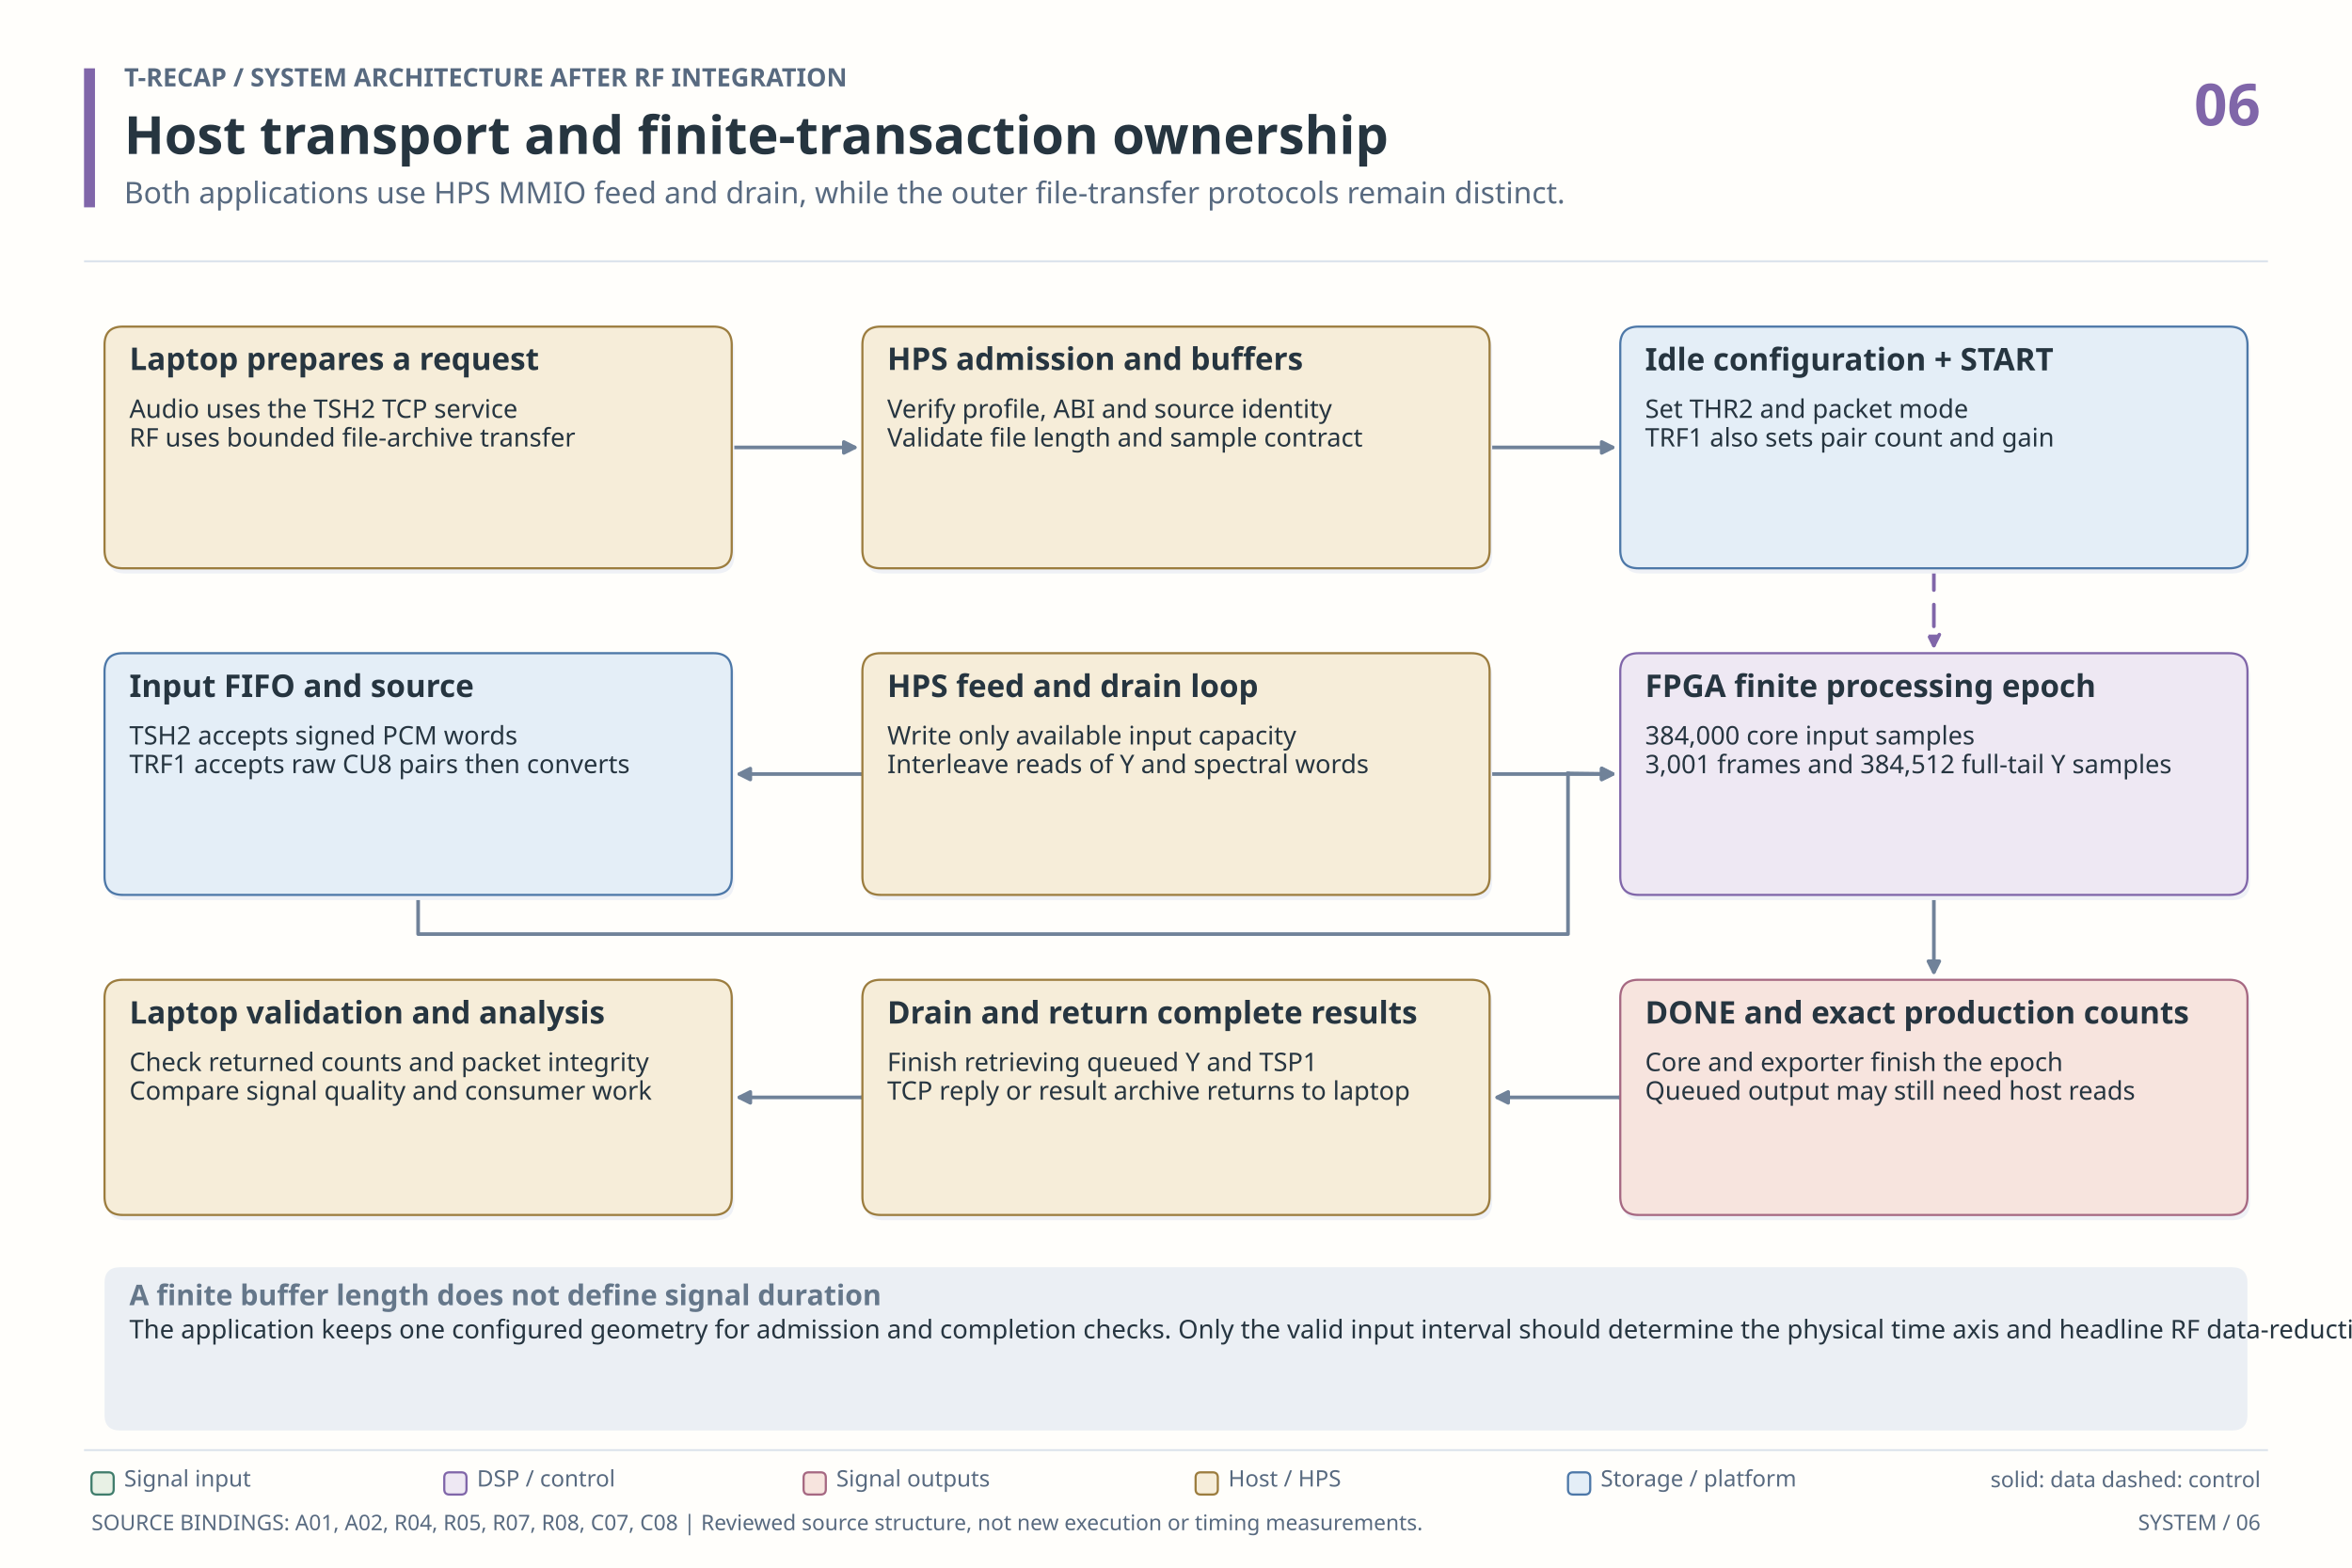
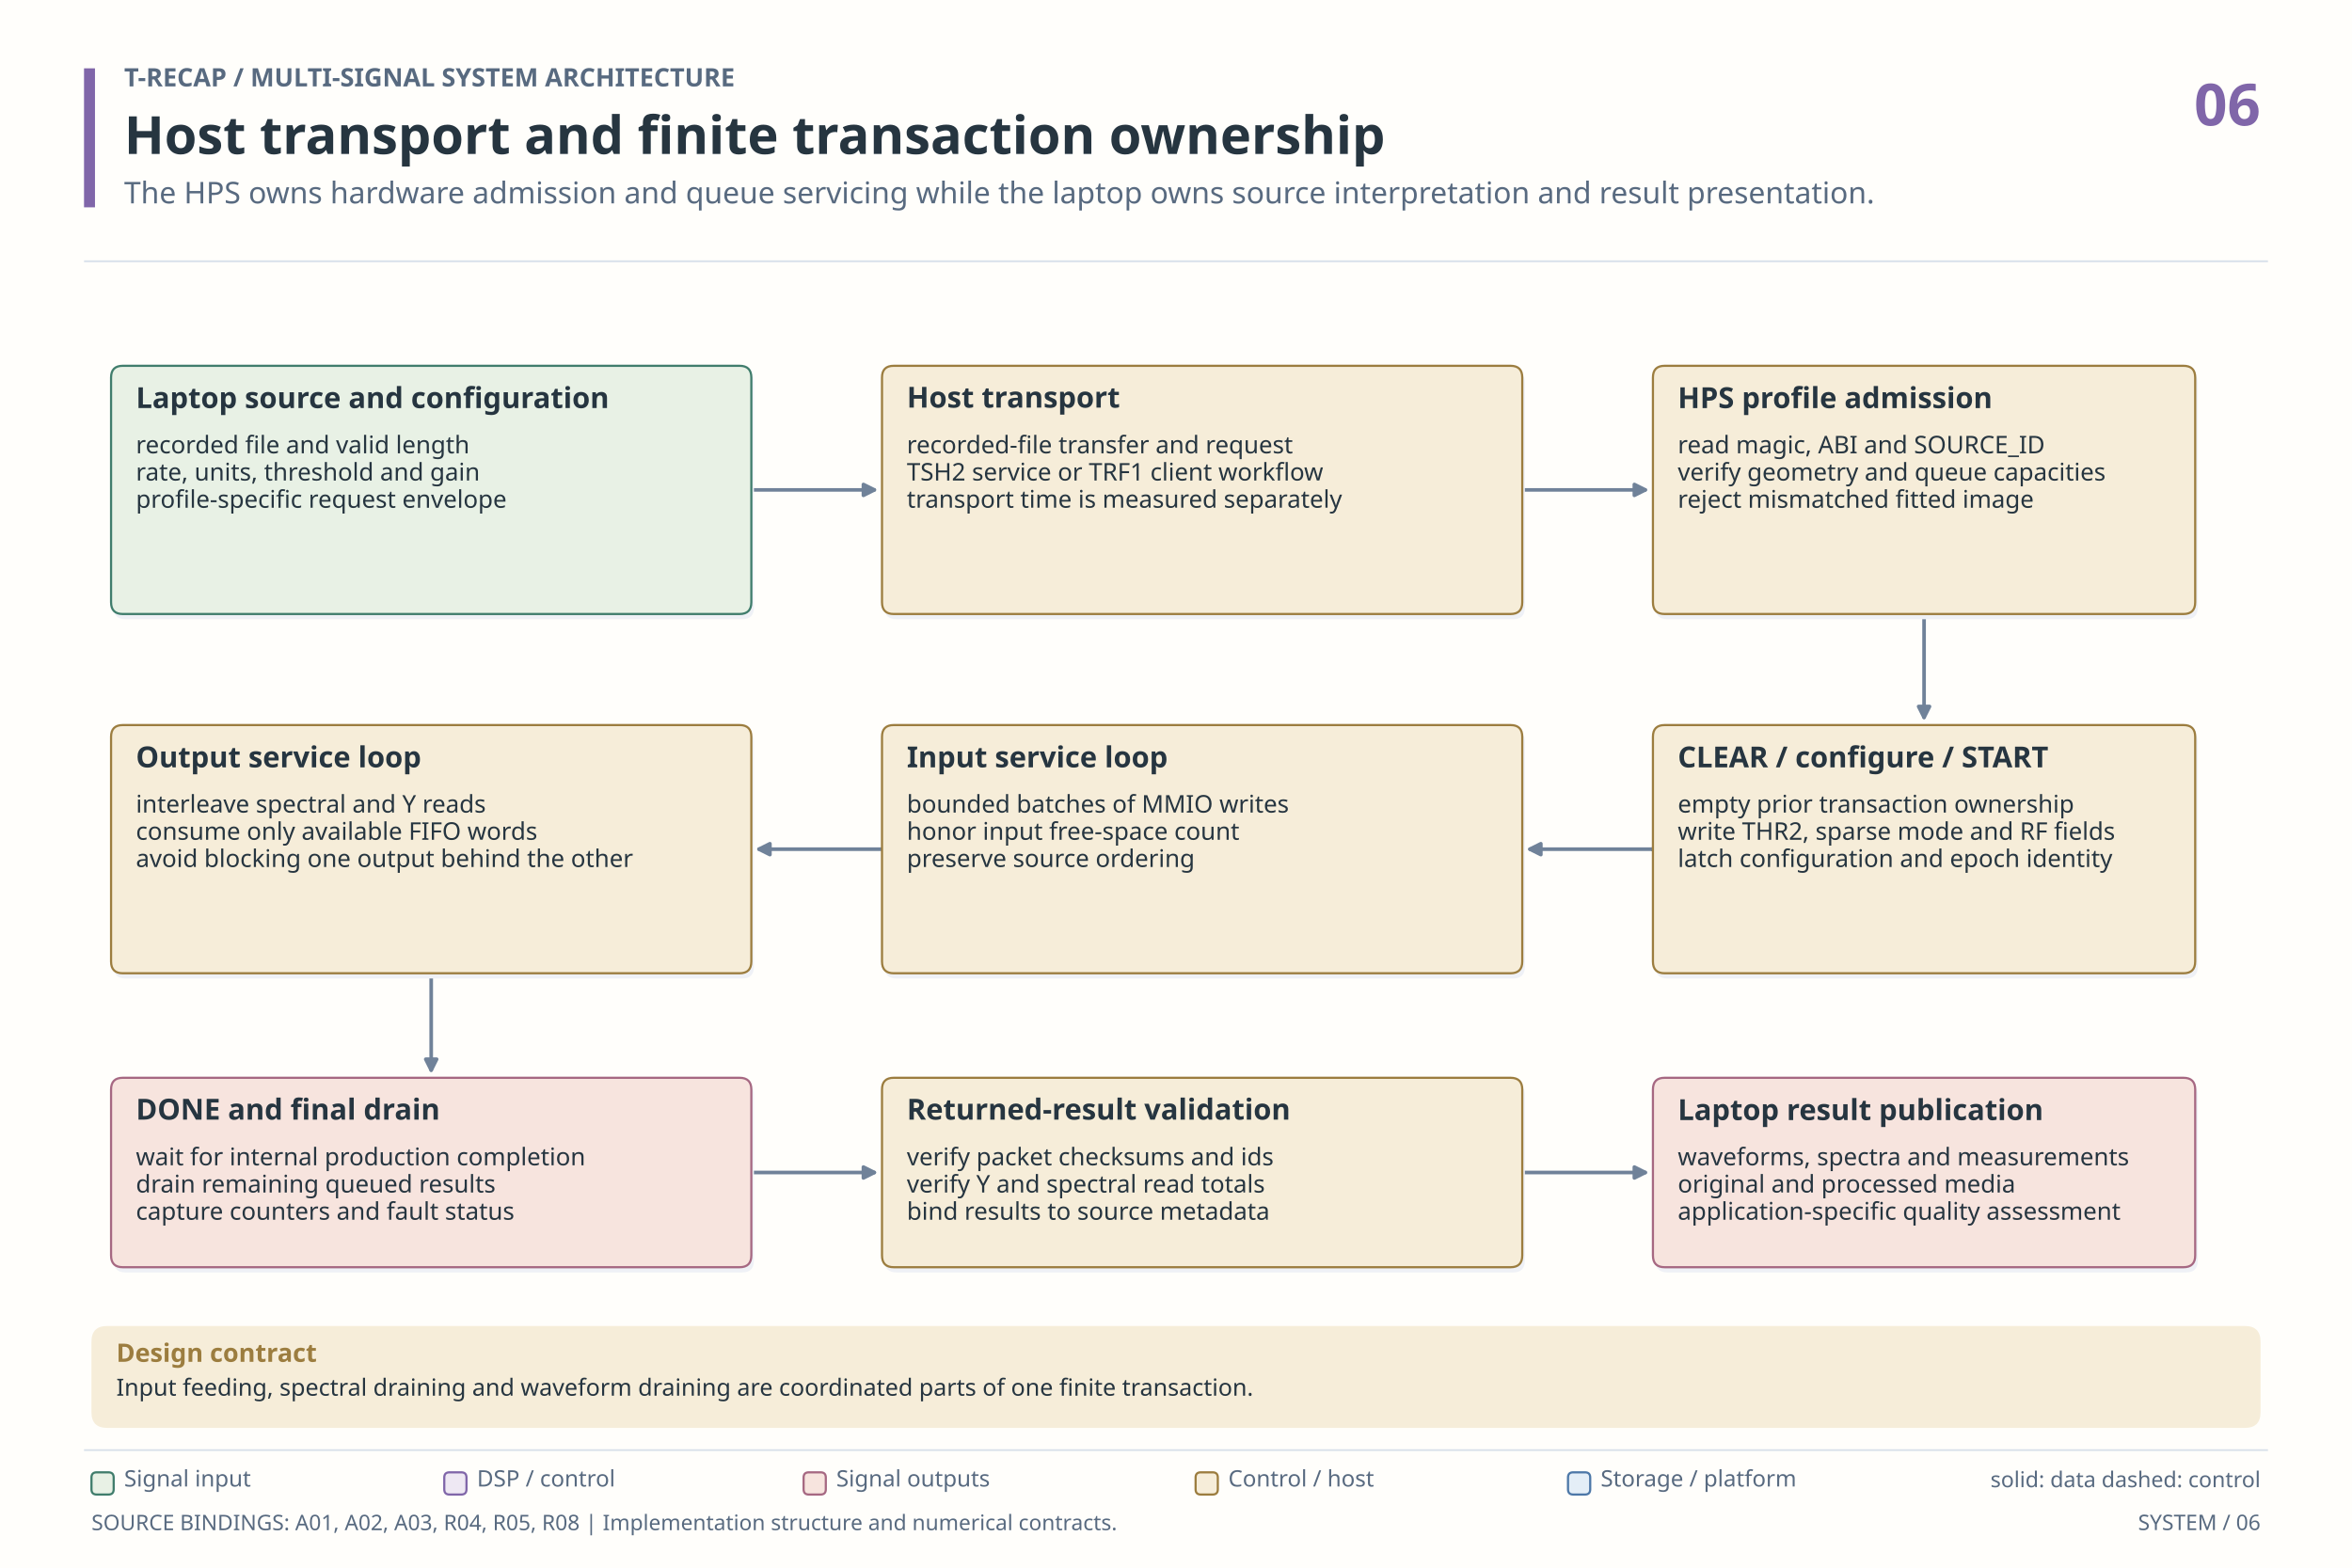
<svg xmlns="http://www.w3.org/2000/svg" width="1296pt" height="864pt" viewBox="0 0 1296 864" version="1.1">
  <defs>
    <style type="text/css">*{stroke-linejoin: round; stroke-linecap: butt}</style>
  </defs>
  <g id="figure_1">
    <g id="patch_1">
      <path d="M 0 864 L 1296 864 L 1296 0 L 0 0 z " style="fill: #fffefb" />
    </g>
    <g id="axes_1">
      <g id="patch_2">
        <path d="M 0 0 L 1296 0 L 1296 864 L 0 864 z " clip-path="url(#p9364143bce)" style="fill: #fffefb; stroke: #fffefb; stroke-linejoin: miter" />
      </g>
      <g id="patch_3">
        <path d="M 46.8 38.16 L 51.84 38.16 L 51.84 113.76 L 46.8 113.76 z " clip-path="url(#p9364143bce)" style="fill: #8066a9; stroke: #8066a9; stroke-linejoin: miter" />
      </g>
      <g id="line2d_1">
-         <path d="M 403.2 246.6 " clip-path="url(#p9364143bce)" style="fill: none; stroke: #708299; stroke-width: 2; stroke-linecap: square" />
+         <path d="M 414 270 " clip-path="url(#p9364143bce)" style="fill: none; stroke: #708299; stroke-width: 2; stroke-linecap: square" />
      </g>
      <g id="patch_4">
-         <path d="M 403.2 246.6 Q 438.2 246.6 470.964 246.6 " clip-path="url(#p9364143bce)" style="fill: none; stroke: #708299; stroke-width: 2; stroke-linecap: round" />
-         <path d="M 464.964 243.6 L 470.964 246.6 L 464.964 249.6 z " clip-path="url(#p9364143bce)" style="fill: #708299; stroke: #708299; stroke-width: 2; stroke-linecap: round" />
+         <path d="M 414 270 Q 449 270 481.764 270 " clip-path="url(#p9364143bce)" style="fill: none; stroke: #708299; stroke-width: 2; stroke-linecap: round" />
+         <path d="M 475.764 267 L 481.764 270 L 475.764 273 z " clip-path="url(#p9364143bce)" style="fill: #708299; stroke: #708299; stroke-width: 2; stroke-linecap: round" />
      </g>
      <g id="line2d_2">
-         <path d="M 820.8 246.6 " clip-path="url(#p9364143bce)" style="fill: none; stroke: #708299; stroke-width: 2; stroke-linecap: square" />
+         <path d="M 838.8 270 " clip-path="url(#p9364143bce)" style="fill: none; stroke: #708299; stroke-width: 2; stroke-linecap: square" />
      </g>
      <g id="patch_5">
-         <path d="M 820.8 246.6 Q 855.8 246.6 888.564 246.6 " clip-path="url(#p9364143bce)" style="fill: none; stroke: #708299; stroke-width: 2; stroke-linecap: round" />
-         <path d="M 882.564 243.6 L 888.564 246.6 L 882.564 249.6 z " clip-path="url(#p9364143bce)" style="fill: #708299; stroke: #708299; stroke-width: 2; stroke-linecap: round" />
+         <path d="M 838.8 270 Q 873.8 270 906.564 270 " clip-path="url(#p9364143bce)" style="fill: none; stroke: #708299; stroke-width: 2; stroke-linecap: round" />
+         <path d="M 900.564 267 L 906.564 270 L 900.564 273 z " clip-path="url(#p9364143bce)" style="fill: #708299; stroke: #708299; stroke-width: 2; stroke-linecap: round" />
      </g>
      <g id="line2d_3">
-         <path d="M 1065.6 313.2 " clip-path="url(#p9364143bce)" style="fill: none; stroke-dasharray: 12,8; stroke-dashoffset: 0; stroke: #8066a9; stroke-width: 2" />
+         <path d="M 1060.2 338.4 " clip-path="url(#p9364143bce)" style="fill: none; stroke: #708299; stroke-width: 2; stroke-linecap: square" />
      </g>
      <g id="patch_6">
-         <path d="M 1065.6 313.2 Q 1065.6 335.599 1065.6 355.762 " clip-path="url(#p9364143bce)" style="fill: none; stroke-dasharray: 12,8; stroke-dashoffset: 0; stroke: #8066a9; stroke-width: 2; stroke-linecap: round" />
-         <path d="M 1068.6 349.762 L 1065.6 355.762 L 1062.6 349.762 z " clip-path="url(#p9364143bce)" style="fill: #8066a9; stroke-dasharray: 12,8; stroke-dashoffset: 0; stroke: #8066a9; stroke-width: 2; stroke-linecap: round" />
+         <path d="M 1060.2 338.4 Q 1060.2 368.001 1060.2 395.366 " clip-path="url(#p9364143bce)" style="fill: none; stroke: #708299; stroke-width: 2; stroke-linecap: round" />
+         <path d="M 1063.2 389.366 L 1060.2 395.366 L 1057.2 389.366 z " clip-path="url(#p9364143bce)" style="fill: #708299; stroke: #708299; stroke-width: 2; stroke-linecap: round" />
      </g>
      <g id="line2d_4">
-         <path d="M 475.2 426.6 " clip-path="url(#p9364143bce)" style="fill: none; stroke: #708299; stroke-width: 2; stroke-linecap: square" />
+         <path d="M 910.8 468 " clip-path="url(#p9364143bce)" style="fill: none; stroke: #708299; stroke-width: 2; stroke-linecap: square" />
      </g>
      <g id="patch_7">
-         <path d="M 475.2 426.6 Q 440.2 426.6 407.436 426.6 " clip-path="url(#p9364143bce)" style="fill: none; stroke: #708299; stroke-width: 2; stroke-linecap: round" />
-         <path d="M 413.436 429.6 L 407.436 426.6 L 413.436 423.6 z " clip-path="url(#p9364143bce)" style="fill: #708299; stroke: #708299; stroke-width: 2; stroke-linecap: round" />
+         <path d="M 910.8 468 Q 875.8 468 843.036 468 " clip-path="url(#p9364143bce)" style="fill: none; stroke: #708299; stroke-width: 2; stroke-linecap: round" />
+         <path d="M 849.036 471 L 843.036 468 L 849.036 465 z " clip-path="url(#p9364143bce)" style="fill: #708299; stroke: #708299; stroke-width: 2; stroke-linecap: round" />
      </g>
      <g id="line2d_5">
-         <path d="M 820.8 426.6 " clip-path="url(#p9364143bce)" style="fill: none; stroke: #708299; stroke-width: 2; stroke-linecap: square" />
+         <path d="M 486 468 " clip-path="url(#p9364143bce)" style="fill: none; stroke: #708299; stroke-width: 2; stroke-linecap: square" />
      </g>
      <g id="patch_8">
-         <path d="M 820.8 426.6 Q 855.8 426.6 888.564 426.6 " clip-path="url(#p9364143bce)" style="fill: none; stroke: #708299; stroke-width: 2; stroke-linecap: round" />
-         <path d="M 882.564 423.6 L 888.564 426.6 L 882.564 429.6 z " clip-path="url(#p9364143bce)" style="fill: #708299; stroke: #708299; stroke-width: 2; stroke-linecap: round" />
+         <path d="M 486 468 Q 451 468 418.236 468 " clip-path="url(#p9364143bce)" style="fill: none; stroke: #708299; stroke-width: 2; stroke-linecap: round" />
+         <path d="M 424.236 471 L 418.236 468 L 424.236 465 z " clip-path="url(#p9364143bce)" style="fill: #708299; stroke: #708299; stroke-width: 2; stroke-linecap: round" />
      </g>
      <g id="line2d_6">
-         <path d="M 230.4 493.2 L 230.4 514.8 L 864 514.8 L 864 426.24 " clip-path="url(#p9364143bce)" style="fill: none; stroke: #708299; stroke-width: 2; stroke-linecap: square" />
+         <path d="M 237.6 536.4 " clip-path="url(#p9364143bce)" style="fill: none; stroke: #708299; stroke-width: 2; stroke-linecap: square" />
      </g>
      <g id="patch_9">
-         <path d="M 864 426.24 Q 877.4 426.407 888.564 426.547 " clip-path="url(#p9364143bce)" style="fill: none; stroke: #708299; stroke-width: 2; stroke-linecap: round" />
-         <path d="M 882.602 423.472 L 888.564 426.547 L 882.527 429.472 z " clip-path="url(#p9364143bce)" style="fill: #708299; stroke: #708299; stroke-width: 2; stroke-linecap: round" />
+         <path d="M 237.6 536.4 Q 237.6 564.2 237.6 589.764 " clip-path="url(#p9364143bce)" style="fill: none; stroke: #708299; stroke-width: 2; stroke-linecap: round" />
+         <path d="M 240.6 583.764 L 237.6 589.764 L 234.6 583.764 z " clip-path="url(#p9364143bce)" style="fill: #708299; stroke: #708299; stroke-width: 2; stroke-linecap: round" />
      </g>
      <g id="line2d_7">
-         <path d="M 1065.6 493.2 " clip-path="url(#p9364143bce)" style="fill: none; stroke: #708299; stroke-width: 2; stroke-linecap: square" />
+         <path d="M 414 646.2 " clip-path="url(#p9364143bce)" style="fill: none; stroke: #708299; stroke-width: 2; stroke-linecap: square" />
      </g>
      <g id="patch_10">
-         <path d="M 1065.6 493.2 Q 1065.6 515.599 1065.6 535.762 " clip-path="url(#p9364143bce)" style="fill: none; stroke: #708299; stroke-width: 2; stroke-linecap: round" />
-         <path d="M 1068.6 529.762 L 1065.6 535.762 L 1062.6 529.762 z " clip-path="url(#p9364143bce)" style="fill: #708299; stroke: #708299; stroke-width: 2; stroke-linecap: round" />
+         <path d="M 414 646.2 Q 449 646.2 481.764 646.2 " clip-path="url(#p9364143bce)" style="fill: none; stroke: #708299; stroke-width: 2; stroke-linecap: round" />
+         <path d="M 475.764 643.2 L 481.764 646.2 L 475.764 649.2 z " clip-path="url(#p9364143bce)" style="fill: #708299; stroke: #708299; stroke-width: 2; stroke-linecap: round" />
      </g>
      <g id="line2d_8">
-         <path d="M 892.8 604.8 " clip-path="url(#p9364143bce)" style="fill: none; stroke: #708299; stroke-width: 2; stroke-linecap: square" />
+         <path d="M 838.8 646.2 " clip-path="url(#p9364143bce)" style="fill: none; stroke: #708299; stroke-width: 2; stroke-linecap: square" />
      </g>
      <g id="patch_11">
-         <path d="M 892.8 604.8 Q 857.8 604.8 825.036 604.8 " clip-path="url(#p9364143bce)" style="fill: none; stroke: #708299; stroke-width: 2; stroke-linecap: round" />
-         <path d="M 831.036 607.8 L 825.036 604.8 L 831.036 601.8 z " clip-path="url(#p9364143bce)" style="fill: #708299; stroke: #708299; stroke-width: 2; stroke-linecap: round" />
+         <path d="M 838.8 646.2 Q 873.8 646.2 906.564 646.2 " clip-path="url(#p9364143bce)" style="fill: none; stroke: #708299; stroke-width: 2; stroke-linecap: round" />
+         <path d="M 900.564 643.2 L 906.564 646.2 L 900.564 649.2 z " clip-path="url(#p9364143bce)" style="fill: #708299; stroke: #708299; stroke-width: 2; stroke-linecap: round" />
      </g>
      <g id="line2d_9">
-         <path d="M 475.2 604.8 " clip-path="url(#p9364143bce)" style="fill: none; stroke: #708299; stroke-width: 2; stroke-linecap: square" />
+         <path d="M 46.8 144 L 1249.2 144 " clip-path="url(#p9364143bce)" style="fill: none; stroke: #d8e0ea; stroke-linecap: square" />
      </g>
      <g id="patch_12">
-         <path d="M 475.2 604.8 Q 440.2 604.8 407.436 604.8 " clip-path="url(#p9364143bce)" style="fill: none; stroke: #708299; stroke-width: 2; stroke-linecap: round" />
-         <path d="M 413.436 607.8 L 407.436 604.8 L 413.436 601.8 z " clip-path="url(#p9364143bce)" style="fill: #708299; stroke: #708299; stroke-width: 2; stroke-linecap: round" />
+         <path d="M 69.12 204.48 L 408.96 204.48 Q 415.44 204.48 415.44 210.96 L 415.44 334.8 Q 415.44 341.28 408.96 341.28 L 69.12 341.28 Q 62.64 341.28 62.64 334.8 L 62.64 210.96 Q 62.64 204.48 69.12 204.48 z " clip-path="url(#p9364143bce)" style="fill: #eff1f6" />
+       </g>
+       <g id="patch_13">
+         <path d="M 493.92 204.48 L 833.76 204.48 Q 840.24 204.48 840.24 210.96 L 840.24 334.8 Q 840.24 341.28 833.76 341.28 L 493.92 341.28 Q 487.44 341.28 487.44 334.8 L 487.44 210.96 Q 487.44 204.48 493.92 204.48 z " clip-path="url(#p9364143bce)" style="fill: #eff1f6" />
+       </g>
+       <g id="patch_14">
+         <path d="M 918.72 204.48 L 1204.56 204.48 Q 1211.04 204.48 1211.04 210.96 L 1211.04 334.8 Q 1211.04 341.28 1204.56 341.28 L 918.72 341.28 Q 912.24 341.28 912.24 334.8 L 912.24 210.96 Q 912.24 204.48 918.72 204.48 z " clip-path="url(#p9364143bce)" style="fill: #eff1f6" />
+       </g>
+       <g id="patch_15">
+         <path d="M 918.72 402.48 L 1204.56 402.48 Q 1211.04 402.48 1211.04 408.96 L 1211.04 532.8 Q 1211.04 539.28 1204.56 539.28 L 918.72 539.28 Q 912.24 539.28 912.24 532.8 L 912.24 408.96 Q 912.24 402.48 918.72 402.48 z " clip-path="url(#p9364143bce)" style="fill: #eff1f6" />
+       </g>
+       <g id="patch_16">
+         <path d="M 493.92 402.48 L 833.76 402.48 Q 840.24 402.48 840.24 408.96 L 840.24 532.8 Q 840.24 539.28 833.76 539.28 L 493.92 539.28 Q 487.44 539.28 487.44 532.8 L 487.44 408.96 Q 487.44 402.48 493.92 402.48 z " clip-path="url(#p9364143bce)" style="fill: #eff1f6" />
+       </g>
+       <g id="patch_17">
+         <path d="M 69.12 402.48 L 408.96 402.48 Q 415.44 402.48 415.44 408.96 L 415.44 532.8 Q 415.44 539.28 408.96 539.28 L 69.12 539.28 Q 62.64 539.28 62.64 532.8 L 62.64 408.96 Q 62.64 402.48 69.12 402.48 z " clip-path="url(#p9364143bce)" style="fill: #eff1f6" />
+       </g>
+       <g id="patch_18">
+         <path d="M 69.12 596.88 L 408.96 596.88 Q 415.44 596.88 415.44 603.36 L 415.44 694.8 Q 415.44 701.28 408.96 701.28 L 69.12 701.28 Q 62.64 701.28 62.64 694.8 L 62.64 603.36 Q 62.64 596.88 69.12 596.88 z " clip-path="url(#p9364143bce)" style="fill: #eff1f6" />
+       </g>
+       <g id="patch_19">
+         <path d="M 493.92 596.88 L 833.76 596.88 Q 840.24 596.88 840.24 603.36 L 840.24 694.8 Q 840.24 701.28 833.76 701.28 L 493.92 701.28 Q 487.44 701.28 487.44 694.8 L 487.44 603.36 Q 487.44 596.88 493.92 596.88 z " clip-path="url(#p9364143bce)" style="fill: #eff1f6" />
+       </g>
+       <g id="patch_20">
+         <path d="M 918.72 596.88 L 1204.56 596.88 Q 1211.04 596.88 1211.04 603.36 L 1211.04 694.8 Q 1211.04 701.28 1204.56 701.28 L 918.72 701.28 Q 912.24 701.28 912.24 694.8 L 912.24 603.36 Q 912.24 596.88 918.72 596.88 z " clip-path="url(#p9364143bce)" style="fill: #eff1f6" />
+       </g>
+       <g id="patch_21">
+         <path d="M 59.04 730.8 L 1236.96 730.8 Q 1245.6 730.8 1245.6 739.44 L 1245.6 778.32 Q 1245.6 786.96 1236.96 786.96 L 59.04 786.96 Q 50.4 786.96 50.4 778.32 L 50.4 739.44 Q 50.4 730.8 59.04 730.8 z " clip-path="url(#p9364143bce)" style="fill: #f6edd9" />
      </g>
      <g id="line2d_10">
-         <path d="M 46.8 144 L 1249.2 144 " clip-path="url(#p9364143bce)" style="fill: none; stroke: #d8e0ea; stroke-linecap: square" />
-       </g>
-       <g id="patch_13">
-         <path d="M 69.12 182.88 L 394.56 182.88 Q 404.64 182.88 404.64 192.96 L 404.64 306 Q 404.64 316.08 394.56 316.08 L 69.12 316.08 Q 59.04 316.08 59.04 306 L 59.04 192.96 Q 59.04 182.88 69.12 182.88 z " clip-path="url(#p9364143bce)" style="fill: #eff1f6" />
-       </g>
-       <g id="patch_14">
-         <path d="M 486.72 182.88 L 812.16 182.88 Q 822.24 182.88 822.24 192.96 L 822.24 306 Q 822.24 316.08 812.16 316.08 L 486.72 316.08 Q 476.64 316.08 476.64 306 L 476.64 192.96 Q 476.64 182.88 486.72 182.88 z " clip-path="url(#p9364143bce)" style="fill: #eff1f6" />
-       </g>
-       <g id="patch_15">
-         <path d="M 904.32 182.88 L 1229.76 182.88 Q 1239.84 182.88 1239.84 192.96 L 1239.84 306 Q 1239.84 316.08 1229.76 316.08 L 904.32 316.08 Q 894.24 316.08 894.24 306 L 894.24 192.96 Q 894.24 182.88 904.32 182.88 z " clip-path="url(#p9364143bce)" style="fill: #eff1f6" />
-       </g>
-       <g id="patch_16">
-         <path d="M 69.12 362.88 L 394.56 362.88 Q 404.64 362.88 404.64 372.96 L 404.64 486 Q 404.64 496.08 394.56 496.08 L 69.12 496.08 Q 59.04 496.08 59.04 486 L 59.04 372.96 Q 59.04 362.88 69.12 362.88 z " clip-path="url(#p9364143bce)" style="fill: #eff1f6" />
-       </g>
-       <g id="patch_17">
-         <path d="M 486.72 362.88 L 812.16 362.88 Q 822.24 362.88 822.24 372.96 L 822.24 486 Q 822.24 496.08 812.16 496.08 L 486.72 496.08 Q 476.64 496.08 476.64 486 L 476.64 372.96 Q 476.64 362.88 486.72 362.88 z " clip-path="url(#p9364143bce)" style="fill: #eff1f6" />
-       </g>
-       <g id="patch_18">
-         <path d="M 904.32 362.88 L 1229.76 362.88 Q 1239.84 362.88 1239.84 372.96 L 1239.84 486 Q 1239.84 496.08 1229.76 496.08 L 904.32 496.08 Q 894.24 496.08 894.24 486 L 894.24 372.96 Q 894.24 362.88 904.32 362.88 z " clip-path="url(#p9364143bce)" style="fill: #eff1f6" />
-       </g>
-       <g id="patch_19">
-         <path d="M 69.12 542.88 L 394.56 542.88 Q 404.64 542.88 404.64 552.96 L 404.64 662.4 Q 404.64 672.48 394.56 672.48 L 69.12 672.48 Q 59.04 672.48 59.04 662.4 L 59.04 552.96 Q 59.04 542.88 69.12 542.88 z " clip-path="url(#p9364143bce)" style="fill: #eff1f6" />
-       </g>
-       <g id="patch_20">
-         <path d="M 486.72 542.88 L 812.16 542.88 Q 822.24 542.88 822.24 552.96 L 822.24 662.4 Q 822.24 672.48 812.16 672.48 L 486.72 672.48 Q 476.64 672.48 476.64 662.4 L 476.64 552.96 Q 476.64 542.88 486.72 542.88 z " clip-path="url(#p9364143bce)" style="fill: #eff1f6" />
-       </g>
-       <g id="patch_21">
-         <path d="M 904.32 542.88 L 1229.76 542.88 Q 1239.84 542.88 1239.84 552.96 L 1239.84 662.4 Q 1239.84 672.48 1229.76 672.48 L 904.32 672.48 Q 894.24 672.48 894.24 662.4 L 894.24 552.96 Q 894.24 542.88 904.32 542.88 z " clip-path="url(#p9364143bce)" style="fill: #eff1f6" />
+         <path d="M 46.8 799.2 L 1249.2 799.2 " clip-path="url(#p9364143bce)" style="fill: none; stroke: #d8e0ea; stroke-linecap: square" />
      </g>
      <g id="patch_22">
-         <path d="M 66.24 698.4 L 1229.76 698.4 Q 1238.4 698.4 1238.4 707.04 L 1238.4 779.76 Q 1238.4 788.4 1229.76 788.4 L 66.24 788.4 Q 57.6 788.4 57.6 779.76 L 57.6 707.04 Q 57.6 698.4 66.24 698.4 z " clip-path="url(#p9364143bce)" style="fill: #ebeff4" />
-       </g>
-       <g id="line2d_11">
-         <path d="M 46.8 799.2 L 1249.2 799.2 " clip-path="url(#p9364143bce)" style="fill: none; stroke: #d8e0ea; stroke-linecap: square" />
+         <path d="M 53.28 811.44 L 59.76 811.44 Q 62.64 811.44 62.64 814.32 L 62.64 820.8 Q 62.64 823.68 59.76 823.68 L 53.28 823.68 Q 50.4 823.68 50.4 820.8 L 50.4 814.32 Q 50.4 811.44 53.28 811.44 z " clip-path="url(#p9364143bce)" style="fill: #e8f1e5; stroke: #407d6c; stroke-width: 1.2; stroke-linejoin: miter" />
      </g>
      <g id="patch_23">
-         <path d="M 53.28 811.44 L 59.76 811.44 Q 62.64 811.44 62.64 814.32 L 62.64 820.8 Q 62.64 823.68 59.76 823.68 L 53.28 823.68 Q 50.4 823.68 50.4 820.8 L 50.4 814.32 Q 50.4 811.44 53.28 811.44 z " clip-path="url(#p9364143bce)" style="fill: #e8f1e5; stroke: #407d6c; stroke-width: 1.2; stroke-linejoin: miter" />
+         <path d="M 247.68 811.44 L 254.16 811.44 Q 257.04 811.44 257.04 814.32 L 257.04 820.8 Q 257.04 823.68 254.16 823.68 L 247.68 823.68 Q 244.8 823.68 244.8 820.8 L 244.8 814.32 Q 244.8 811.44 247.68 811.44 z " clip-path="url(#p9364143bce)" style="fill: #eee8f3; stroke: #8066a9; stroke-width: 1.2; stroke-linejoin: miter" />
      </g>
      <g id="patch_24">
-         <path d="M 247.68 811.44 L 254.16 811.44 Q 257.04 811.44 257.04 814.32 L 257.04 820.8 Q 257.04 823.68 254.16 823.68 L 247.68 823.68 Q 244.8 823.68 244.8 820.8 L 244.8 814.32 Q 244.8 811.44 247.68 811.44 z " clip-path="url(#p9364143bce)" style="fill: #eee8f3; stroke: #8066a9; stroke-width: 1.2; stroke-linejoin: miter" />
+         <path d="M 445.68 811.44 L 452.16 811.44 Q 455.04 811.44 455.04 814.32 L 455.04 820.8 Q 455.04 823.68 452.16 823.68 L 445.68 823.68 Q 442.8 823.68 442.8 820.8 L 442.8 814.32 Q 442.8 811.44 445.68 811.44 z " clip-path="url(#p9364143bce)" style="fill: #f7e4de; stroke: #a66882; stroke-width: 1.2; stroke-linejoin: miter" />
      </g>
      <g id="patch_25">
-         <path d="M 445.68 811.44 L 452.16 811.44 Q 455.04 811.44 455.04 814.32 L 455.04 820.8 Q 455.04 823.68 452.16 823.68 L 445.68 823.68 Q 442.8 823.68 442.8 820.8 L 442.8 814.32 Q 442.8 811.44 445.68 811.44 z " clip-path="url(#p9364143bce)" style="fill: #f7e4de; stroke: #a66882; stroke-width: 1.2; stroke-linejoin: miter" />
+         <path d="M 661.68 811.44 L 668.16 811.44 Q 671.04 811.44 671.04 814.32 L 671.04 820.8 Q 671.04 823.68 668.16 823.68 L 661.68 823.68 Q 658.8 823.68 658.8 820.8 L 658.8 814.32 Q 658.8 811.44 661.68 811.44 z " clip-path="url(#p9364143bce)" style="fill: #f6edd9; stroke: #9c7d3f; stroke-width: 1.2; stroke-linejoin: miter" />
      </g>
      <g id="patch_26">
-         <path d="M 661.68 811.44 L 668.16 811.44 Q 671.04 811.44 671.04 814.32 L 671.04 820.8 Q 671.04 823.68 668.16 823.68 L 661.68 823.68 Q 658.8 823.68 658.8 820.8 L 658.8 814.32 Q 658.8 811.44 661.68 811.44 z " clip-path="url(#p9364143bce)" style="fill: #f6edd9; stroke: #9c7d3f; stroke-width: 1.2; stroke-linejoin: miter" />
+         <path d="M 866.88 811.44 L 873.36 811.44 Q 876.24 811.44 876.24 814.32 L 876.24 820.8 Q 876.24 823.68 873.36 823.68 L 866.88 823.68 Q 864 823.68 864 820.8 L 864 814.32 Q 864 811.44 866.88 811.44 z " clip-path="url(#p9364143bce)" style="fill: #e4eef7; stroke: #4d78a8; stroke-width: 1.2; stroke-linejoin: miter" />
      </g>
      <g id="patch_27">
-         <path d="M 866.88 811.44 L 873.36 811.44 Q 876.24 811.44 876.24 814.32 L 876.24 820.8 Q 876.24 823.68 873.36 823.68 L 866.88 823.68 Q 864 823.68 864 820.8 L 864 814.32 Q 864 811.44 866.88 811.44 z " clip-path="url(#p9364143bce)" style="fill: #e4eef7; stroke: #4d78a8; stroke-width: 1.2; stroke-linejoin: miter" />
+         <path d="M 67.68 201.6 L 407.52 201.6 Q 414 201.6 414 208.08 L 414 331.92 Q 414 338.4 407.52 338.4 L 67.68 338.4 Q 61.2 338.4 61.2 331.92 L 61.2 208.08 Q 61.2 201.6 67.68 201.6 z " clip-path="url(#p9364143bce)" style="fill: #e8f1e5; stroke: #407d6c; stroke-width: 1.2; stroke-linejoin: miter" />
      </g>
      <g id="patch_28">
-         <path d="M 67.68 180 L 393.12 180 Q 403.2 180 403.2 190.08 L 403.2 303.12 Q 403.2 313.2 393.12 313.2 L 67.68 313.2 Q 57.6 313.2 57.6 303.12 L 57.6 190.08 Q 57.6 180 67.68 180 z " clip-path="url(#p9364143bce)" style="fill: #f6edd9; stroke: #9c7d3f; stroke-width: 1.2; stroke-linejoin: miter" />
+         <path d="M 492.48 201.6 L 832.32 201.6 Q 838.8 201.6 838.8 208.08 L 838.8 331.92 Q 838.8 338.4 832.32 338.4 L 492.48 338.4 Q 486 338.4 486 331.92 L 486 208.08 Q 486 201.6 492.48 201.6 z " clip-path="url(#p9364143bce)" style="fill: #f6edd9; stroke: #9c7d3f; stroke-width: 1.2; stroke-linejoin: miter" />
      </g>
      <g id="patch_29">
-         <path d="M 485.28 180 L 810.72 180 Q 820.8 180 820.8 190.08 L 820.8 303.12 Q 820.8 313.2 810.72 313.2 L 485.28 313.2 Q 475.2 313.2 475.2 303.12 L 475.2 190.08 Q 475.2 180 485.28 180 z " clip-path="url(#p9364143bce)" style="fill: #f6edd9; stroke: #9c7d3f; stroke-width: 1.2; stroke-linejoin: miter" />
+         <path d="M 917.28 201.6 L 1203.12 201.6 Q 1209.6 201.6 1209.6 208.08 L 1209.6 331.92 Q 1209.6 338.4 1203.12 338.4 L 917.28 338.4 Q 910.8 338.4 910.8 331.92 L 910.8 208.08 Q 910.8 201.6 917.28 201.6 z " clip-path="url(#p9364143bce)" style="fill: #f6edd9; stroke: #9c7d3f; stroke-width: 1.2; stroke-linejoin: miter" />
      </g>
      <g id="patch_30">
-         <path d="M 902.88 180 L 1228.32 180 Q 1238.4 180 1238.4 190.08 L 1238.4 303.12 Q 1238.4 313.2 1228.32 313.2 L 902.88 313.2 Q 892.8 313.2 892.8 303.12 L 892.8 190.08 Q 892.8 180 902.88 180 z " clip-path="url(#p9364143bce)" style="fill: #e4eef7; stroke: #4d78a8; stroke-width: 1.2; stroke-linejoin: miter" />
+         <path d="M 917.28 399.6 L 1203.12 399.6 Q 1209.6 399.6 1209.6 406.08 L 1209.6 529.92 Q 1209.6 536.4 1203.12 536.4 L 917.28 536.4 Q 910.8 536.4 910.8 529.92 L 910.8 406.08 Q 910.8 399.6 917.28 399.6 z " clip-path="url(#p9364143bce)" style="fill: #f6edd9; stroke: #9c7d3f; stroke-width: 1.2; stroke-linejoin: miter" />
      </g>
      <g id="patch_31">
-         <path d="M 67.68 360 L 393.12 360 Q 403.2 360 403.2 370.08 L 403.2 483.12 Q 403.2 493.2 393.12 493.2 L 67.68 493.2 Q 57.6 493.2 57.6 483.12 L 57.6 370.08 Q 57.6 360 67.68 360 z " clip-path="url(#p9364143bce)" style="fill: #e4eef7; stroke: #4d78a8; stroke-width: 1.2; stroke-linejoin: miter" />
+         <path d="M 492.48 399.6 L 832.32 399.6 Q 838.8 399.6 838.8 406.08 L 838.8 529.92 Q 838.8 536.4 832.32 536.4 L 492.48 536.4 Q 486 536.4 486 529.92 L 486 406.08 Q 486 399.6 492.48 399.6 z " clip-path="url(#p9364143bce)" style="fill: #f6edd9; stroke: #9c7d3f; stroke-width: 1.2; stroke-linejoin: miter" />
      </g>
      <g id="patch_32">
-         <path d="M 485.28 360 L 810.72 360 Q 820.8 360 820.8 370.08 L 820.8 483.12 Q 820.8 493.2 810.72 493.2 L 485.28 493.2 Q 475.2 493.2 475.2 483.12 L 475.2 370.08 Q 475.2 360 485.28 360 z " clip-path="url(#p9364143bce)" style="fill: #f6edd9; stroke: #9c7d3f; stroke-width: 1.2; stroke-linejoin: miter" />
+         <path d="M 67.68 399.6 L 407.52 399.6 Q 414 399.6 414 406.08 L 414 529.92 Q 414 536.4 407.52 536.4 L 67.68 536.4 Q 61.2 536.4 61.2 529.92 L 61.2 406.08 Q 61.2 399.6 67.68 399.6 z " clip-path="url(#p9364143bce)" style="fill: #f6edd9; stroke: #9c7d3f; stroke-width: 1.2; stroke-linejoin: miter" />
      </g>
      <g id="patch_33">
-         <path d="M 902.88 360 L 1228.32 360 Q 1238.4 360 1238.4 370.08 L 1238.4 483.12 Q 1238.4 493.2 1228.32 493.2 L 902.88 493.2 Q 892.8 493.2 892.8 483.12 L 892.8 370.08 Q 892.8 360 902.88 360 z " clip-path="url(#p9364143bce)" style="fill: #eee8f3; stroke: #8066a9; stroke-width: 1.2; stroke-linejoin: miter" />
+         <path d="M 67.68 594 L 407.52 594 Q 414 594 414 600.48 L 414 691.92 Q 414 698.4 407.52 698.4 L 67.68 698.4 Q 61.2 698.4 61.2 691.92 L 61.2 600.48 Q 61.2 594 67.68 594 z " clip-path="url(#p9364143bce)" style="fill: #f7e4de; stroke: #a66882; stroke-width: 1.2; stroke-linejoin: miter" />
      </g>
      <g id="patch_34">
-         <path d="M 67.68 540 L 393.12 540 Q 403.2 540 403.2 550.08 L 403.2 659.52 Q 403.2 669.6 393.12 669.6 L 67.68 669.6 Q 57.6 669.6 57.6 659.52 L 57.6 550.08 Q 57.6 540 67.68 540 z " clip-path="url(#p9364143bce)" style="fill: #f6edd9; stroke: #9c7d3f; stroke-width: 1.2; stroke-linejoin: miter" />
+         <path d="M 492.48 594 L 832.32 594 Q 838.8 594 838.8 600.48 L 838.8 691.92 Q 838.8 698.4 832.32 698.4 L 492.48 698.4 Q 486 698.4 486 691.92 L 486 600.48 Q 486 594 492.48 594 z " clip-path="url(#p9364143bce)" style="fill: #f6edd9; stroke: #9c7d3f; stroke-width: 1.2; stroke-linejoin: miter" />
      </g>
      <g id="patch_35">
-         <path d="M 485.28 540 L 810.72 540 Q 820.8 540 820.8 550.08 L 820.8 659.52 Q 820.8 669.6 810.72 669.6 L 485.28 669.6 Q 475.2 669.6 475.2 659.52 L 475.2 550.08 Q 475.2 540 485.28 540 z " clip-path="url(#p9364143bce)" style="fill: #f6edd9; stroke: #9c7d3f; stroke-width: 1.2; stroke-linejoin: miter" />
-       </g>
-       <g id="patch_36">
-         <path d="M 902.88 540 L 1228.32 540 Q 1238.4 540 1238.4 550.08 L 1238.4 659.52 Q 1238.4 669.6 1228.32 669.6 L 902.88 669.6 Q 892.8 669.6 892.8 659.52 L 892.8 550.08 Q 892.8 540 902.88 540 z " clip-path="url(#p9364143bce)" style="fill: #f7e4de; stroke: #a66882; stroke-width: 1.2; stroke-linejoin: miter" />
+         <path d="M 917.28 594 L 1203.12 594 Q 1209.6 594 1209.6 600.48 L 1209.6 691.92 Q 1209.6 698.4 1203.12 698.4 L 917.28 698.4 Q 910.8 698.4 910.8 691.92 L 910.8 600.48 Q 910.8 594 917.28 594 z " clip-path="url(#p9364143bce)" style="fill: #f7e4de; stroke: #a66882; stroke-width: 1.2; stroke-linejoin: miter" />
      </g>
      <g id="text_1">
-         <text style="font-weight: 700; font-size: 14px; font-family: 'STIXGeneral'; text-anchor: start; fill: #586a80" x="68.4" y="47.623" transform="rotate(-0 68.4 47.62313)">T-RECAP  /  SYSTEM ARCHITECTURE AFTER RF INTEGRATION</text>
+         <text style="font-weight: 700; font-size: 14px; font-family: 'STIXGeneral'; text-anchor: start; fill: #586a80" x="68.4" y="47.623" transform="rotate(-0 68.4 47.62313)">T-RECAP  /  MULTI-SIGNAL SYSTEM ARCHITECTURE</text>
      </g>
      <g id="text_2">
-         <text style="font-weight: 700; font-size: 29px; font-family: 'STIXGeneral'; text-anchor: start; fill: #263540" x="68.4" y="84.837" transform="rotate(-0 68.4 84.83719)">Host transport and finite-transaction ownership</text>
+         <text style="font-weight: 700; font-size: 29px; font-family: 'STIXGeneral'; text-anchor: start; fill: #263540" x="68.4" y="84.837" transform="rotate(-0 68.4 84.83719)">Host transport and finite transaction ownership</text>
      </g>
      <g id="text_3">
-         <text style="font-size: 16.5px; font-family: 'STIXGeneral'; text-anchor: start; fill: #586a80" x="68.4" y="112.069" transform="rotate(-0 68.4 112.069)">Both applications use HPS MMIO feed and drain, while the outer file-transfer protocols remain distinct.</text>
+         <text style="font-size: 16.5px; font-family: 'STIXGeneral'; text-anchor: start; fill: #586a80" x="68.4" y="112.069" transform="rotate(-0 68.4 112.069)">The HPS owns hardware admission and queue servicing while the laptop owns source interpretation and result presentation.</text>
      </g>
      <g id="text_4">
        <text style="font-weight: 700; font-size: 32px; font-family: 'STIXGeneral'; text-anchor: end; fill: #8066a9" x="1245.6" y="69.15" transform="rotate(-0 1245.6 69.15)">06</text>
      </g>
      <g id="text_5">
-         <text style="font-weight: 700; font-size: 17.2px; font-family: 'STIXGeneral'; text-anchor: start; fill: #263540" x="71.28" y="203.885" transform="rotate(-0 71.28 203.8849)">Laptop prepares a request</text>
+         <text style="font-weight: 700; font-size: 16px; font-family: 'STIXGeneral'; text-anchor: start; fill: #263540" x="74.88" y="224.895" transform="rotate(-0 74.88 224.895)">Laptop source and configuration</text>
      </g>
      <g id="text_6">
-         <text style="font-size: 14.1px; font-family: 'STIXGeneral'; fill: #263540" transform="translate(71.28 230.2926)">Audio uses the TSH2 TCP service</text>
-         <text style="font-size: 14.1px; font-family: 'STIXGeneral'; fill: #263540" transform="translate(71.28 246.0641)">RF uses bounded file-archive transfer</text>
+         <text style="font-size: 13.4px; font-family: 'STIXGeneral'; fill: #263540" transform="translate(74.88 249.8334)">recorded file and valid length</text>
+         <text style="font-size: 13.4px; font-family: 'STIXGeneral'; fill: #263540" transform="translate(74.88 264.8345)">rate, units, threshold and gain</text>
+         <text style="font-size: 13.4px; font-family: 'STIXGeneral'; fill: #263540" transform="translate(74.88 279.8356)">profile-specific request envelope</text>
      </g>
      <g id="text_7">
-         <text style="font-weight: 700; font-size: 17.2px; font-family: 'STIXGeneral'; text-anchor: start; fill: #263540" x="488.88" y="203.866" transform="rotate(-0 488.88 203.8661)">HPS admission and buffers</text>
+         <text style="font-weight: 700; font-size: 16px; font-family: 'STIXGeneral'; text-anchor: start; fill: #263540" x="499.68" y="224.655" transform="rotate(-0 499.68 224.655)">Host transport</text>
      </g>
      <g id="text_8">
-         <text style="font-size: 14.1px; font-family: 'STIXGeneral'; fill: #263540" transform="translate(488.88 230.2926)">Verify profile, ABI and source identity</text>
-         <text style="font-size: 14.1px; font-family: 'STIXGeneral'; fill: #263540" transform="translate(488.88 246.0774)">Validate file length and sample contract</text>
+         <text style="font-size: 13.4px; font-family: 'STIXGeneral'; fill: #263540" transform="translate(499.68 249.8334)">recorded-file transfer and request</text>
+         <text style="font-size: 13.4px; font-family: 'STIXGeneral'; fill: #263540" transform="translate(499.68 264.822)">TSH2 service or TRF1 client workflow</text>
+         <text style="font-size: 13.4px; font-family: 'STIXGeneral'; fill: #263540" transform="translate(499.68 279.8105)">transport time is measured separately</text>
      </g>
      <g id="text_9">
-         <text style="font-weight: 700; font-size: 17.2px; font-family: 'STIXGeneral'; text-anchor: start; fill: #263540" x="906.48" y="204.143" transform="rotate(-0 906.48 204.1429)">Idle configuration + START</text>
+         <text style="font-weight: 700; font-size: 16px; font-family: 'STIXGeneral'; text-anchor: start; fill: #263540" x="924.48" y="224.912" transform="rotate(-0 924.48 224.9125)">HPS profile admission</text>
      </g>
      <g id="text_10">
-         <text style="font-size: 14.1px; font-family: 'STIXGeneral'; fill: #263540" transform="translate(906.48 230.2926)">Set THR2 and packet mode</text>
-         <text style="font-size: 14.1px; font-family: 'STIXGeneral'; fill: #263540" transform="translate(906.48 246.0641)">TRF1 also sets pair count and gain</text>
+         <text style="font-size: 13.4px; font-family: 'STIXGeneral'; fill: #263540" transform="translate(924.48 249.8334)">read magic, ABI and SOURCE_ID</text>
+         <text style="font-size: 13.4px; font-family: 'STIXGeneral'; fill: #263540" transform="translate(924.48 264.8345)">verify geometry and queue capacities</text>
+         <text style="font-size: 13.4px; font-family: 'STIXGeneral'; fill: #263540" transform="translate(924.48 279.8356)">reject mismatched fitted image</text>
      </g>
      <g id="text_11">
-         <text style="font-weight: 700; font-size: 17.2px; font-family: 'STIXGeneral'; text-anchor: start; fill: #263540" x="71.28" y="384.124" transform="rotate(-0 71.28 384.1241)">Input FIFO and source</text>
+         <text style="font-weight: 700; font-size: 16px; font-family: 'STIXGeneral'; text-anchor: start; fill: #263540" x="924.48" y="422.913" transform="rotate(-0 924.48 422.9125)">CLEAR / configure / START</text>
      </g>
      <g id="text_12">
-         <text style="font-size: 14.1px; font-family: 'STIXGeneral'; fill: #263540" transform="translate(71.28 410.2926)">TSH2 accepts signed PCM words</text>
-         <text style="font-size: 14.1px; font-family: 'STIXGeneral'; fill: #263540" transform="translate(71.28 426.0774)">TRF1 accepts raw CU8 pairs then converts</text>
+         <text style="font-size: 13.4px; font-family: 'STIXGeneral'; fill: #263540" transform="translate(924.48 447.8334)">empty prior transaction ownership</text>
+         <text style="font-size: 13.4px; font-family: 'STIXGeneral'; fill: #263540" transform="translate(924.48 462.8345)">write THR2, sparse mode and RF fields</text>
+         <text style="font-size: 13.4px; font-family: 'STIXGeneral'; fill: #263540" transform="translate(924.48 477.8231)">latch configuration and epoch identity</text>
      </g>
      <g id="text_13">
-         <text style="font-weight: 700; font-size: 17.2px; font-family: 'STIXGeneral'; text-anchor: start; fill: #263540" x="488.88" y="384.143" transform="rotate(-0 488.88 384.1429)">HPS feed and drain loop</text>
+         <text style="font-weight: 700; font-size: 16px; font-family: 'STIXGeneral'; text-anchor: start; fill: #263540" x="499.68" y="422.895" transform="rotate(-0 499.68 422.895)">Input service loop</text>
      </g>
      <g id="text_14">
-         <text style="font-size: 14.1px; font-family: 'STIXGeneral'; fill: #263540" transform="translate(488.88 410.2926)">Write only available input capacity</text>
-         <text style="font-size: 14.1px; font-family: 'STIXGeneral'; fill: #263540" transform="translate(488.88 426.0774)">Interleave reads of Y and spectral words</text>
+         <text style="font-size: 13.4px; font-family: 'STIXGeneral'; fill: #263540" transform="translate(499.68 447.8334)">bounded batches of MMIO writes</text>
+         <text style="font-size: 13.4px; font-family: 'STIXGeneral'; fill: #263540" transform="translate(499.68 462.822)">honor input free-space count</text>
+         <text style="font-size: 13.4px; font-family: 'STIXGeneral'; fill: #263540" transform="translate(499.68 477.8105)">preserve source ordering</text>
      </g>
      <g id="text_15">
-         <text style="font-weight: 700; font-size: 17.2px; font-family: 'STIXGeneral'; text-anchor: start; fill: #263540" x="906.48" y="384.124" transform="rotate(-0 906.48 384.1241)">FPGA finite processing epoch</text>
+         <text style="font-weight: 700; font-size: 16px; font-family: 'STIXGeneral'; text-anchor: start; fill: #263540" x="74.88" y="422.895" transform="rotate(-0 74.88 422.895)">Output service loop</text>
      </g>
      <g id="text_16">
-         <text style="font-size: 14.1px; font-family: 'STIXGeneral'; fill: #263540" transform="translate(906.48 410.2926)">384,000 core input samples</text>
-         <text style="font-size: 14.1px; font-family: 'STIXGeneral'; fill: #263540" transform="translate(906.48 426.1572)">3,001 frames and 384,512 full-tail Y samples</text>
+         <text style="font-size: 13.4px; font-family: 'STIXGeneral'; fill: #263540" transform="translate(74.88 447.8334)">interleave spectral and Y reads</text>
+         <text style="font-size: 13.4px; font-family: 'STIXGeneral'; fill: #263540" transform="translate(74.88 462.822)">consume only available FIFO words</text>
+         <text style="font-size: 13.4px; font-family: 'STIXGeneral'; fill: #263540" transform="translate(74.88 477.8231)">avoid blocking one output behind the other</text>
      </g>
      <g id="text_17">
-         <text style="font-weight: 700; font-size: 17.2px; font-family: 'STIXGeneral'; text-anchor: start; fill: #263540" x="71.28" y="564.124" transform="rotate(-0 71.28 564.1241)">Laptop validation and analysis</text>
+         <text style="font-weight: 700; font-size: 16px; font-family: 'STIXGeneral'; text-anchor: start; fill: #263540" x="74.88" y="617.055" transform="rotate(-0 74.88 617.055)">DONE and final drain</text>
      </g>
      <g id="text_18">
-         <text style="font-size: 14.1px; font-family: 'STIXGeneral'; fill: #263540" transform="translate(71.28 590.2926)">Check returned counts and packet integrity</text>
-         <text style="font-size: 14.1px; font-family: 'STIXGeneral'; fill: #263540" transform="translate(71.28 606.0774)">Compare signal quality and consumer work</text>
+         <text style="font-size: 13.4px; font-family: 'STIXGeneral'; fill: #263540" transform="translate(74.88 642.2334)">wait for internal production completion</text>
+         <text style="font-size: 13.4px; font-family: 'STIXGeneral'; fill: #263540" transform="translate(74.88 657.222)">drain remaining queued results</text>
+         <text style="font-size: 13.4px; font-family: 'STIXGeneral'; fill: #263540" transform="translate(74.88 672.2231)">capture counters and fault status</text>
      </g>
      <g id="text_19">
-         <text style="font-weight: 700; font-size: 17.2px; font-family: 'STIXGeneral'; text-anchor: start; fill: #263540" x="488.88" y="564.124" transform="rotate(-0 488.88 564.1241)">Drain and return complete results</text>
+         <text style="font-weight: 700; font-size: 16px; font-family: 'STIXGeneral'; text-anchor: start; fill: #263540" x="499.68" y="617.055" transform="rotate(-0 499.68 617.055)">Returned-result validation</text>
      </g>
      <g id="text_20">
-         <text style="font-size: 14.1px; font-family: 'STIXGeneral'; fill: #263540" transform="translate(488.88 590.2926)">Finish retrieving queued Y and TSP1</text>
-         <text style="font-size: 14.1px; font-family: 'STIXGeneral'; fill: #263540" transform="translate(488.88 606.0774)">TCP reply or result archive returns to laptop</text>
+         <text style="font-size: 13.4px; font-family: 'STIXGeneral'; fill: #263540" transform="translate(499.68 642.2334)">verify packet checksums and ids</text>
+         <text style="font-size: 13.4px; font-family: 'STIXGeneral'; fill: #263540" transform="translate(499.68 657.2345)">verify Y and spectral read totals</text>
+         <text style="font-size: 13.4px; font-family: 'STIXGeneral'; fill: #263540" transform="translate(499.68 672.2356)">bind results to source metadata</text>
      </g>
      <g id="text_21">
-         <text style="font-weight: 700; font-size: 17.2px; font-family: 'STIXGeneral'; text-anchor: start; fill: #263540" x="906.48" y="564.124" transform="rotate(-0 906.48 564.1241)">DONE and exact production counts</text>
+         <text style="font-weight: 700; font-size: 16px; font-family: 'STIXGeneral'; text-anchor: start; fill: #263540" x="924.48" y="617.295" transform="rotate(-0 924.48 617.295)">Laptop result publication</text>
      </g>
      <g id="text_22">
-         <text style="font-size: 14.1px; font-family: 'STIXGeneral'; fill: #263540" transform="translate(906.48 590.2926)">Core and exporter finish the epoch</text>
-         <text style="font-size: 14.1px; font-family: 'STIXGeneral'; fill: #263540" transform="translate(906.48 606.0641)">Queued output may still need host reads</text>
+         <text style="font-size: 13.4px; font-family: 'STIXGeneral'; fill: #263540" transform="translate(924.48 642.2334)">waveforms, spectra and measurements</text>
+         <text style="font-size: 13.4px; font-family: 'STIXGeneral'; fill: #263540" transform="translate(924.48 657.222)">original and processed media</text>
+         <text style="font-size: 13.4px; font-family: 'STIXGeneral'; fill: #263540" transform="translate(924.48 672.2231)">application-specific quality assessment</text>
      </g>
      <g id="text_23">
-         <text style="font-weight: 700; font-size: 15.7px; font-family: 'STIXGeneral'; text-anchor: start; fill: #65778a" x="71.28" y="719.328" transform="rotate(-0 71.28 719.3277)">A finite buffer length does not define signal duration</text>
+         <text style="font-weight: 700; font-size: 14px; font-family: 'STIXGeneral'; text-anchor: start; fill: #9c7d3f" x="64.08" y="750.553" transform="rotate(-0 64.08 750.5531)">Design contract</text>
      </g>
      <g id="text_24">
-         <text style="font-size: 14.2px; font-family: 'STIXGeneral'; text-anchor: start; fill: #263540" x="71.28" y="737.618" transform="rotate(-0 71.28 737.6182)">The application keeps one configured geometry for admission and completion checks. Only the valid input interval should determine the physical time axis and headline RF data-reduction denominator.</text>
+         <text style="font-size: 13px; font-family: 'STIXGeneral'; text-anchor: start; fill: #263540" x="64.08" y="769.199" transform="rotate(-0 64.08 769.1986)">Input feeding, spectral draining and waveform draining are coordinated parts of one finite transaction.</text>
      </g>
      <g id="text_25">
        <text style="font-size: 12.5px; font-family: 'STIXGeneral'; text-anchor: start; fill: #586a80" x="68.4" y="819.257" transform="rotate(-0 68.4 819.2571)">Signal input</text>
      </g>
      <g id="text_26">
        <text style="font-size: 12.5px; font-family: 'STIXGeneral'; text-anchor: start; fill: #586a80" x="262.8" y="819.257" transform="rotate(-0 262.8 819.2571)">DSP / control</text>
      </g>
      <g id="text_27">
        <text style="font-size: 12.5px; font-family: 'STIXGeneral'; text-anchor: start; fill: #586a80" x="460.8" y="819.257" transform="rotate(-0 460.8 819.2571)">Signal outputs</text>
      </g>
      <g id="text_28">
-         <text style="font-size: 12.5px; font-family: 'STIXGeneral'; text-anchor: start; fill: #586a80" x="676.8" y="819.257" transform="rotate(-0 676.8 819.2571)">Host / HPS</text>
+         <text style="font-size: 12.5px; font-family: 'STIXGeneral'; text-anchor: start; fill: #586a80" x="676.8" y="819.257" transform="rotate(-0 676.8 819.2571)">Control / host</text>
      </g>
      <g id="text_29">
        <text style="font-size: 12.5px; font-family: 'STIXGeneral'; text-anchor: start; fill: #586a80" x="882" y="819.257" transform="rotate(-0 882 819.2571)">Storage / platform</text>
      </g>
      <g id="text_30">
        <text style="font-size: 12px; font-family: 'STIXGeneral'; text-anchor: end; fill: #586a80" x="1245.6" y="819.636" transform="rotate(-0 1245.6 819.6356)">solid: data   dashed: control</text>
      </g>
      <g id="text_31">
-         <text style="font-size: 11.8px; font-family: 'STIXGeneral'; text-anchor: start; fill: #586a80" x="50.4" y="843.318" transform="rotate(-0 50.4 843.318)">SOURCE BINDINGS: A01, A02, R04, R05, R07, R08, C07, C08  |  Reviewed source structure, not new execution or timing measurements.</text>
+         <text style="font-size: 11.8px; font-family: 'STIXGeneral'; text-anchor: start; fill: #586a80" x="50.4" y="843.318" transform="rotate(-0 50.4 843.318)">SOURCE BINDINGS: A01, A02, A03, R04, R05, R08  |  Implementation structure and numerical contracts.</text>
      </g>
      <g id="text_32">
        <text style="font-size: 11.8px; font-family: 'STIXGeneral'; text-anchor: end; fill: #586a80" x="1245.6" y="843.259" transform="rotate(-0 1245.6 843.259)">SYSTEM / 06</text>
      </g>
    </g>
  </g>
  <defs>
    <clipPath id="p9364143bce">
      <rect x="0" y="0" width="1296" height="864" />
    </clipPath>
  </defs>
</svg>
